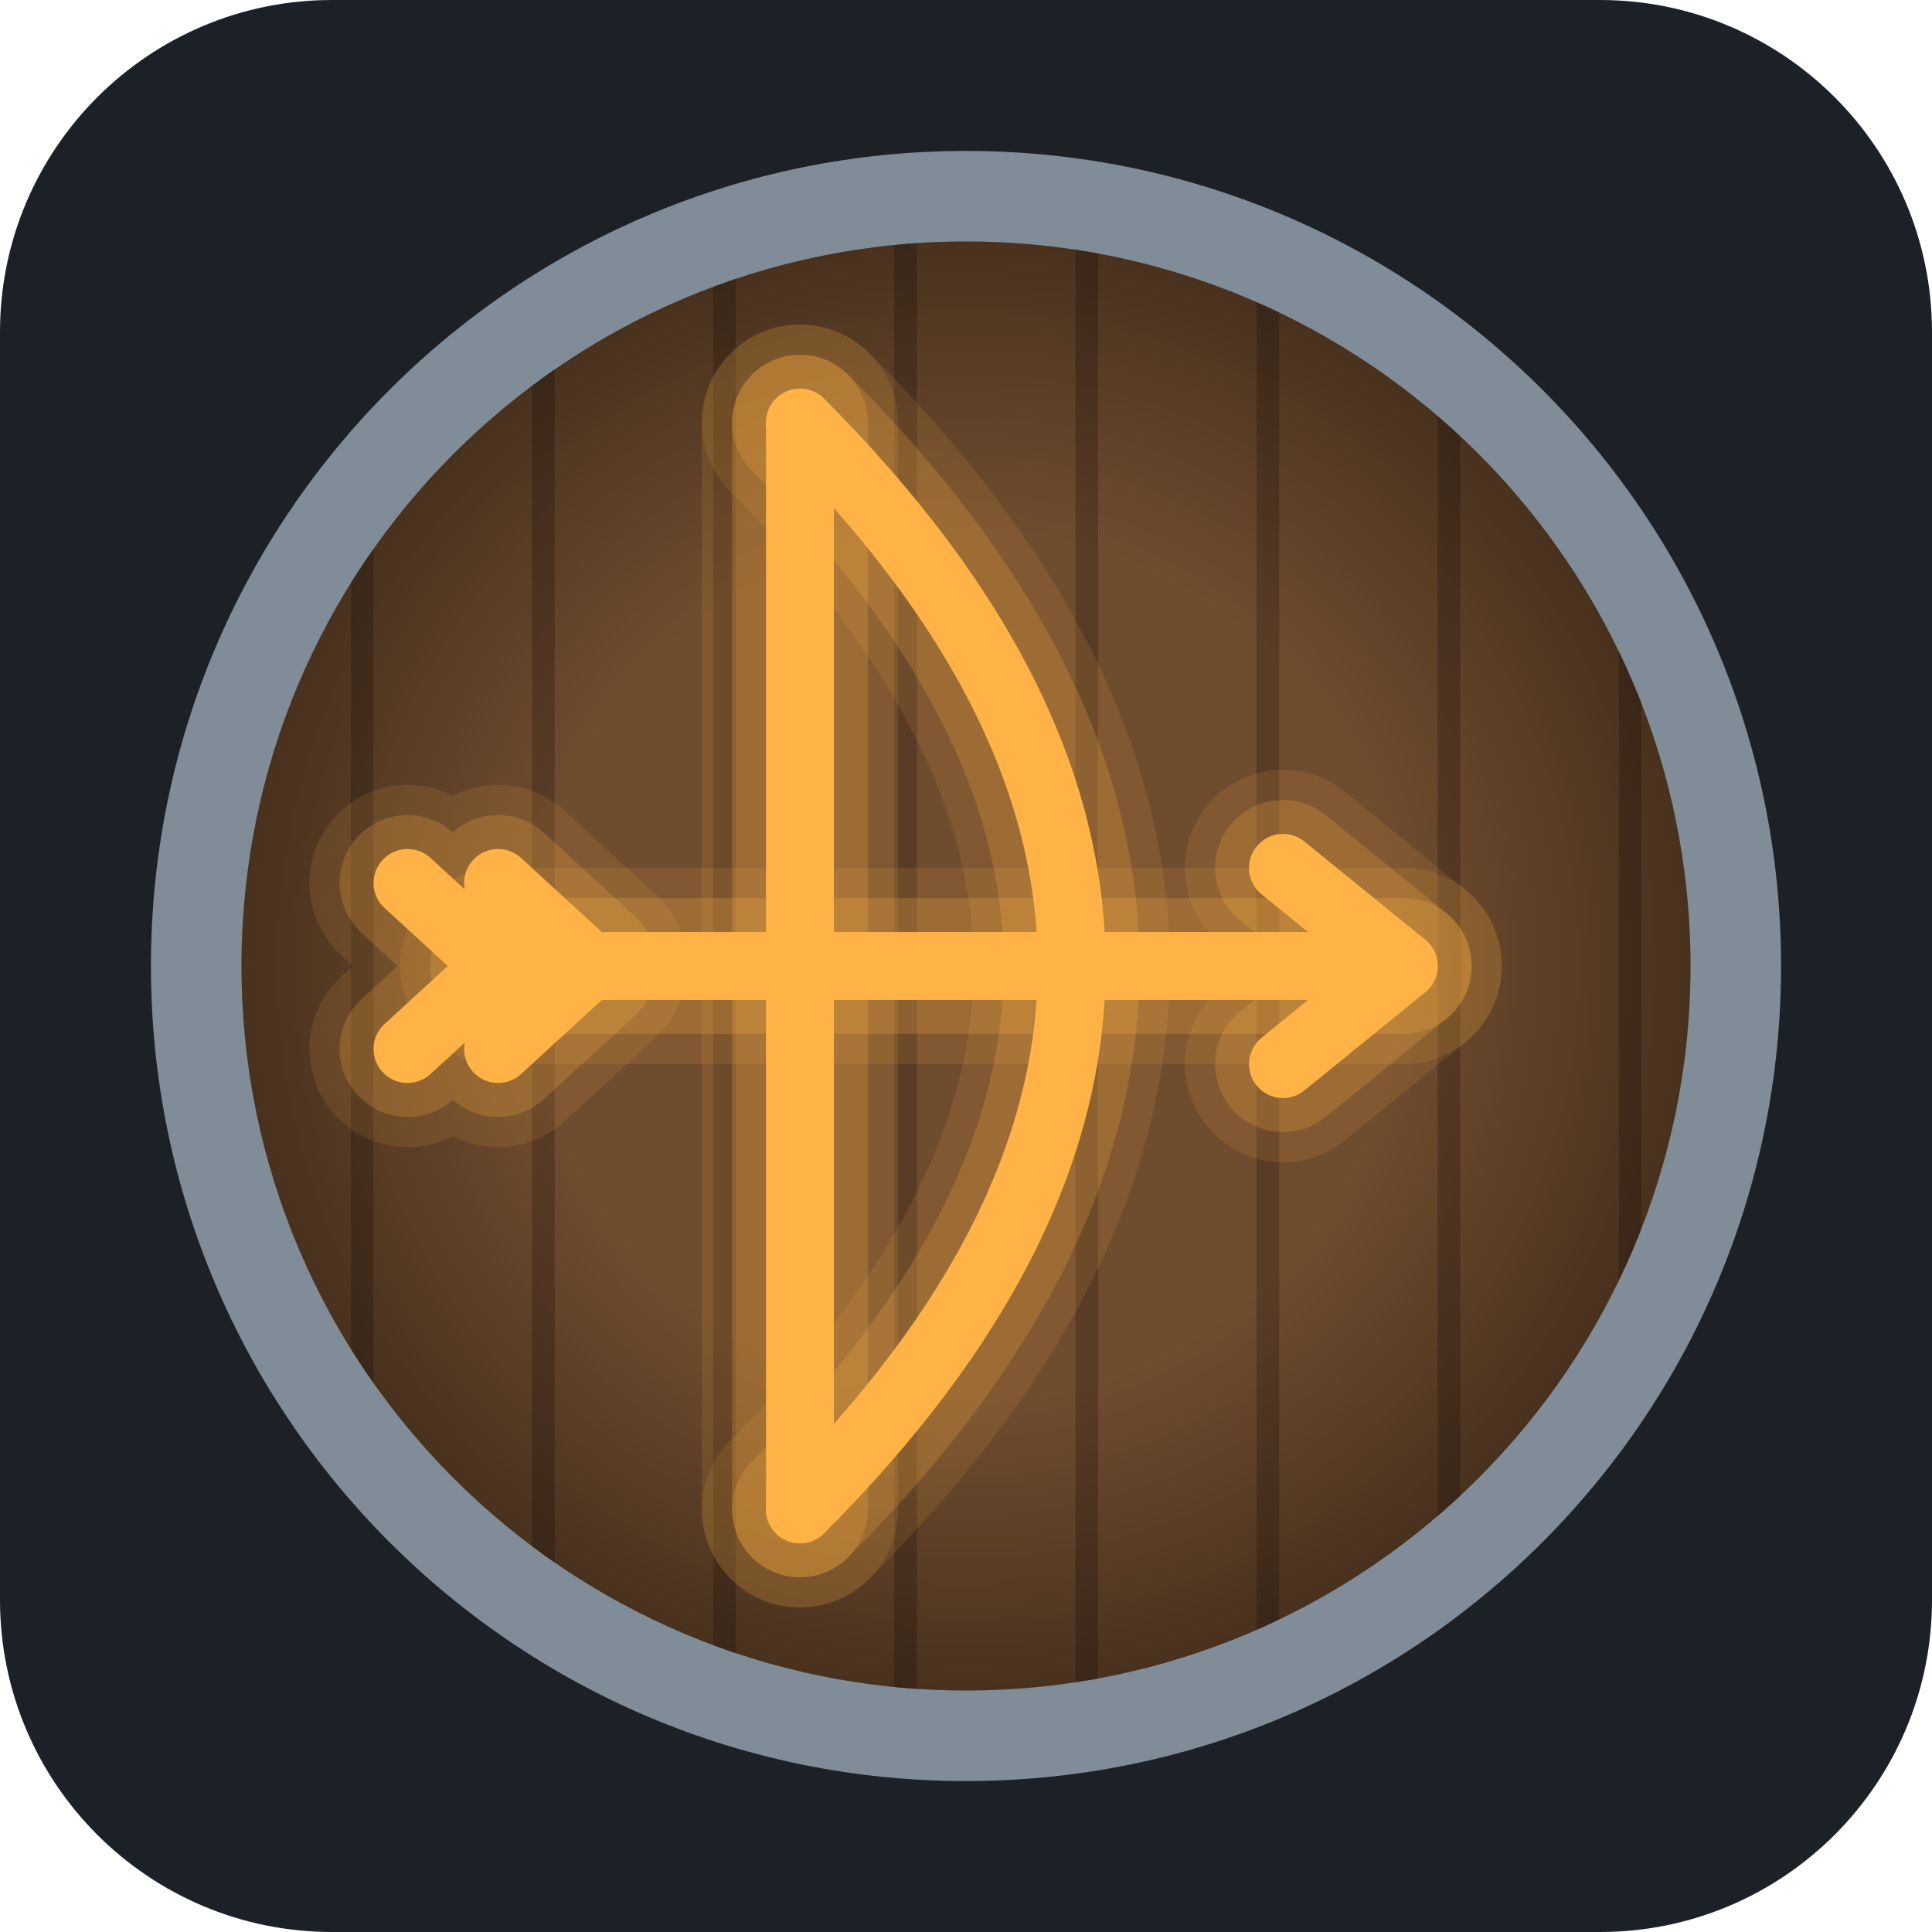
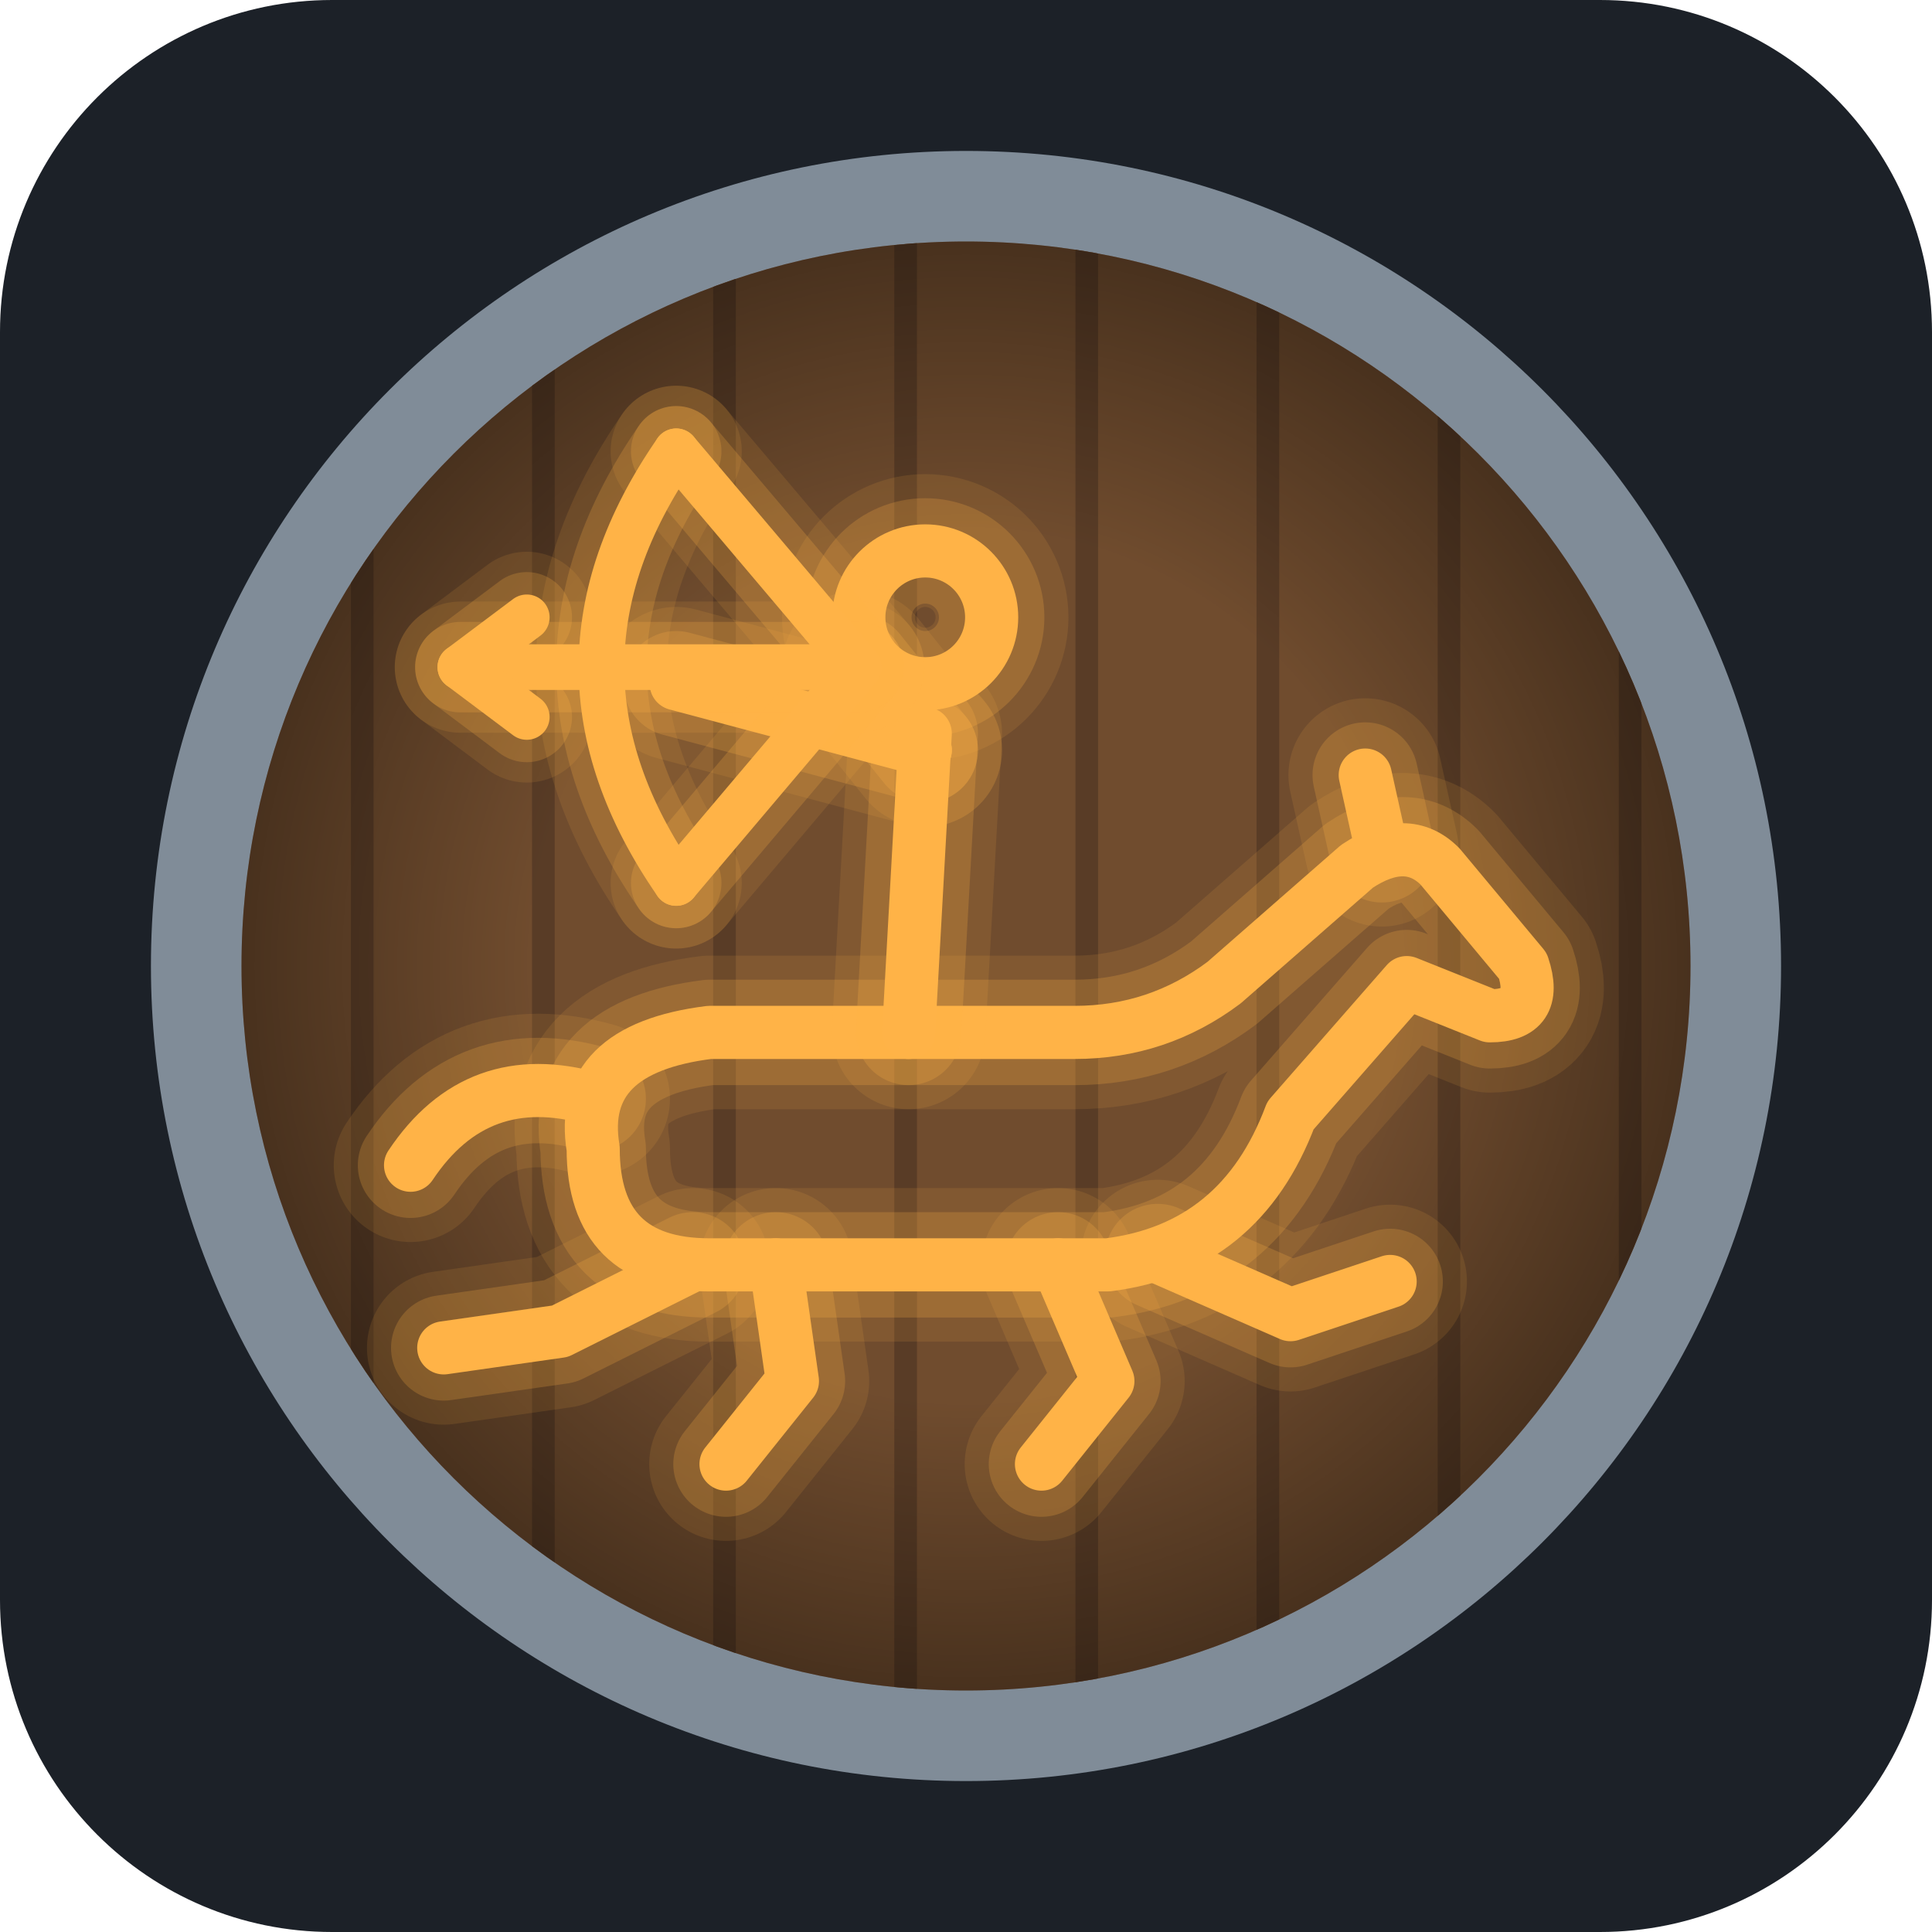
<svg xmlns="http://www.w3.org/2000/svg" width="256" height="256" viewBox="0 0 256 256">
  <defs>
    <clipPath id="wood">
      <circle cx="128" cy="128" r="96" />
    </clipPath>
    <radialGradient id="shade" cx="0.5" cy="0.5" r="0.5">
      <stop offset="0.6" stop-color="#000" stop-opacity="0" />
      <stop offset="1" stop-color="#000" stop-opacity="0.35" />
    </radialGradient>
  </defs>
  <rect width="256" height="256" rx="44" fill="#1c2128" />
  <circle cx="128" cy="128" r="108" fill="#808c98" />
  <circle cx="128" cy="128" r="96" fill="#704c2e" />
  <g clip-path="url(#wood)" stroke="#593c26" stroke-width="3">
    <path d="M 48 20 V 236 M 72 20 V 236 M 96 20 V 236 M 120 20 V 236 M 144 20 V 236 M 168 20 V 236 M 192 20 V 236 M 216 20 V 236" />
  </g>
  <circle cx="128" cy="128" r="96" fill="url(#shade)" />
-   <g transform="translate(128 128)" fill="none" stroke-linecap="round" stroke-linejoin="round">
-     <g id="bow">
-       <path d="M -22 -72 Q 50 0 -22 72" />
-       <path d="M -22 -72 L -22 72" />
+   <g transform="translate(127 150) rotate(0) scale(1.1)" fill="none" stroke-linecap="round" stroke-linejoin="round">
+     <g id="o1">
+       <path d="M -44 2 Q -46 -10 -30 -12 L 14 -12 Q 24 -12 32 -18 L 48 -32 Q 54 -36 58 -32 L 68 -20 Q 70 -14 64 -14 L 54 -18 L 40 -2 Q 34 14 18 16 L -30 16 Q -44 16 -44 2 Z" />
+       <path d="M 51 -34 L 49 -43" />
+       <path d="M 24 15 L 40 22 L 52 18" />
+       <path d="M 12 16 L 18 30 L 10 40" />
+       <path d="M -32 16 L -48 24 L -62 26" />
+       <path d="M -22 16 L -20 30 L -28 40" />
+       <path d="M -44 -4 Q -58 -8 -66 4" />
    </g>
-     <use href="#bow" stroke="#ffb347" stroke-width="26" stroke-opacity="0.12" />
-     <use href="#bow" stroke="#ffb347" stroke-width="18" stroke-opacity="0.22" />
-     <use href="#bow" stroke="#ffb347" stroke-width="9" />
+     <use href="#o1" stroke="#ffb347" stroke-width="18.5" stroke-opacity="0.12" />
+     <use href="#o1" stroke="#ffb347" stroke-width="12.7" stroke-opacity="0.22" />
+     <use href="#o1" stroke="#ffb347" stroke-width="6.4" />
  </g>
-   <g transform="translate(128 128)" fill="none" stroke-linecap="round" stroke-linejoin="round">
-     <g id="arrow">
-       <path d="M -62 0 H 58" />
-       <path d="M 42 -13 L 58 0 L 42 13" />
-       <path d="M -62 0 L -74 -11 M -62 0 L -74 11 M -50 0 L -62 -11 M -50 0 L -62 11" />
+   <g transform="translate(127 150) rotate(0) scale(1.1)" fill="none" stroke-linecap="round" stroke-linejoin="round">
+     <g id="o2">
+       <path d="M -6 -12 L -4 -48" />
+       <circle cx="-4" cy="-62" r="8" />
+       <path d="M -4 -46 L -34 -54" />
+       <path d="M -4 -46 L -12 -56" />
    </g>
-     <use href="#arrow" stroke="#ffb347" stroke-width="26" stroke-opacity="0.12" />
-     <use href="#arrow" stroke="#ffb347" stroke-width="18" stroke-opacity="0.22" />
-     <use href="#arrow" stroke="#ffb347" stroke-width="9" />
+     <use href="#o2" stroke="#ffb347" stroke-width="18.5" stroke-opacity="0.12" />
+     <use href="#o2" stroke="#ffb347" stroke-width="12.7" stroke-opacity="0.22" />
+     <use href="#o2" stroke="#ffb347" stroke-width="6.4" />
+   </g>
+   <g transform="translate(127 150) rotate(0) scale(1.1)" fill="none" stroke-linecap="round" stroke-linejoin="round">
+     <g id="o3">
+       <path d="M -34 -82 Q -52 -56 -34 -30" />
+       <path d="M -34 -82 L -12 -56 L -34 -30" />
+       <path d="M -12 -56 H -60" />
+       <path d="M -52 -62 L -60 -56 L -52 -50" />
+     </g>
+     <use href="#o3" stroke="#ffb347" stroke-width="15.8" stroke-opacity="0.12" />
+     <use href="#o3" stroke="#ffb347" stroke-width="10.9" stroke-opacity="0.22" />
+     <use href="#o3" stroke="#ffb347" stroke-width="5.5" />
  </g>
</svg>
